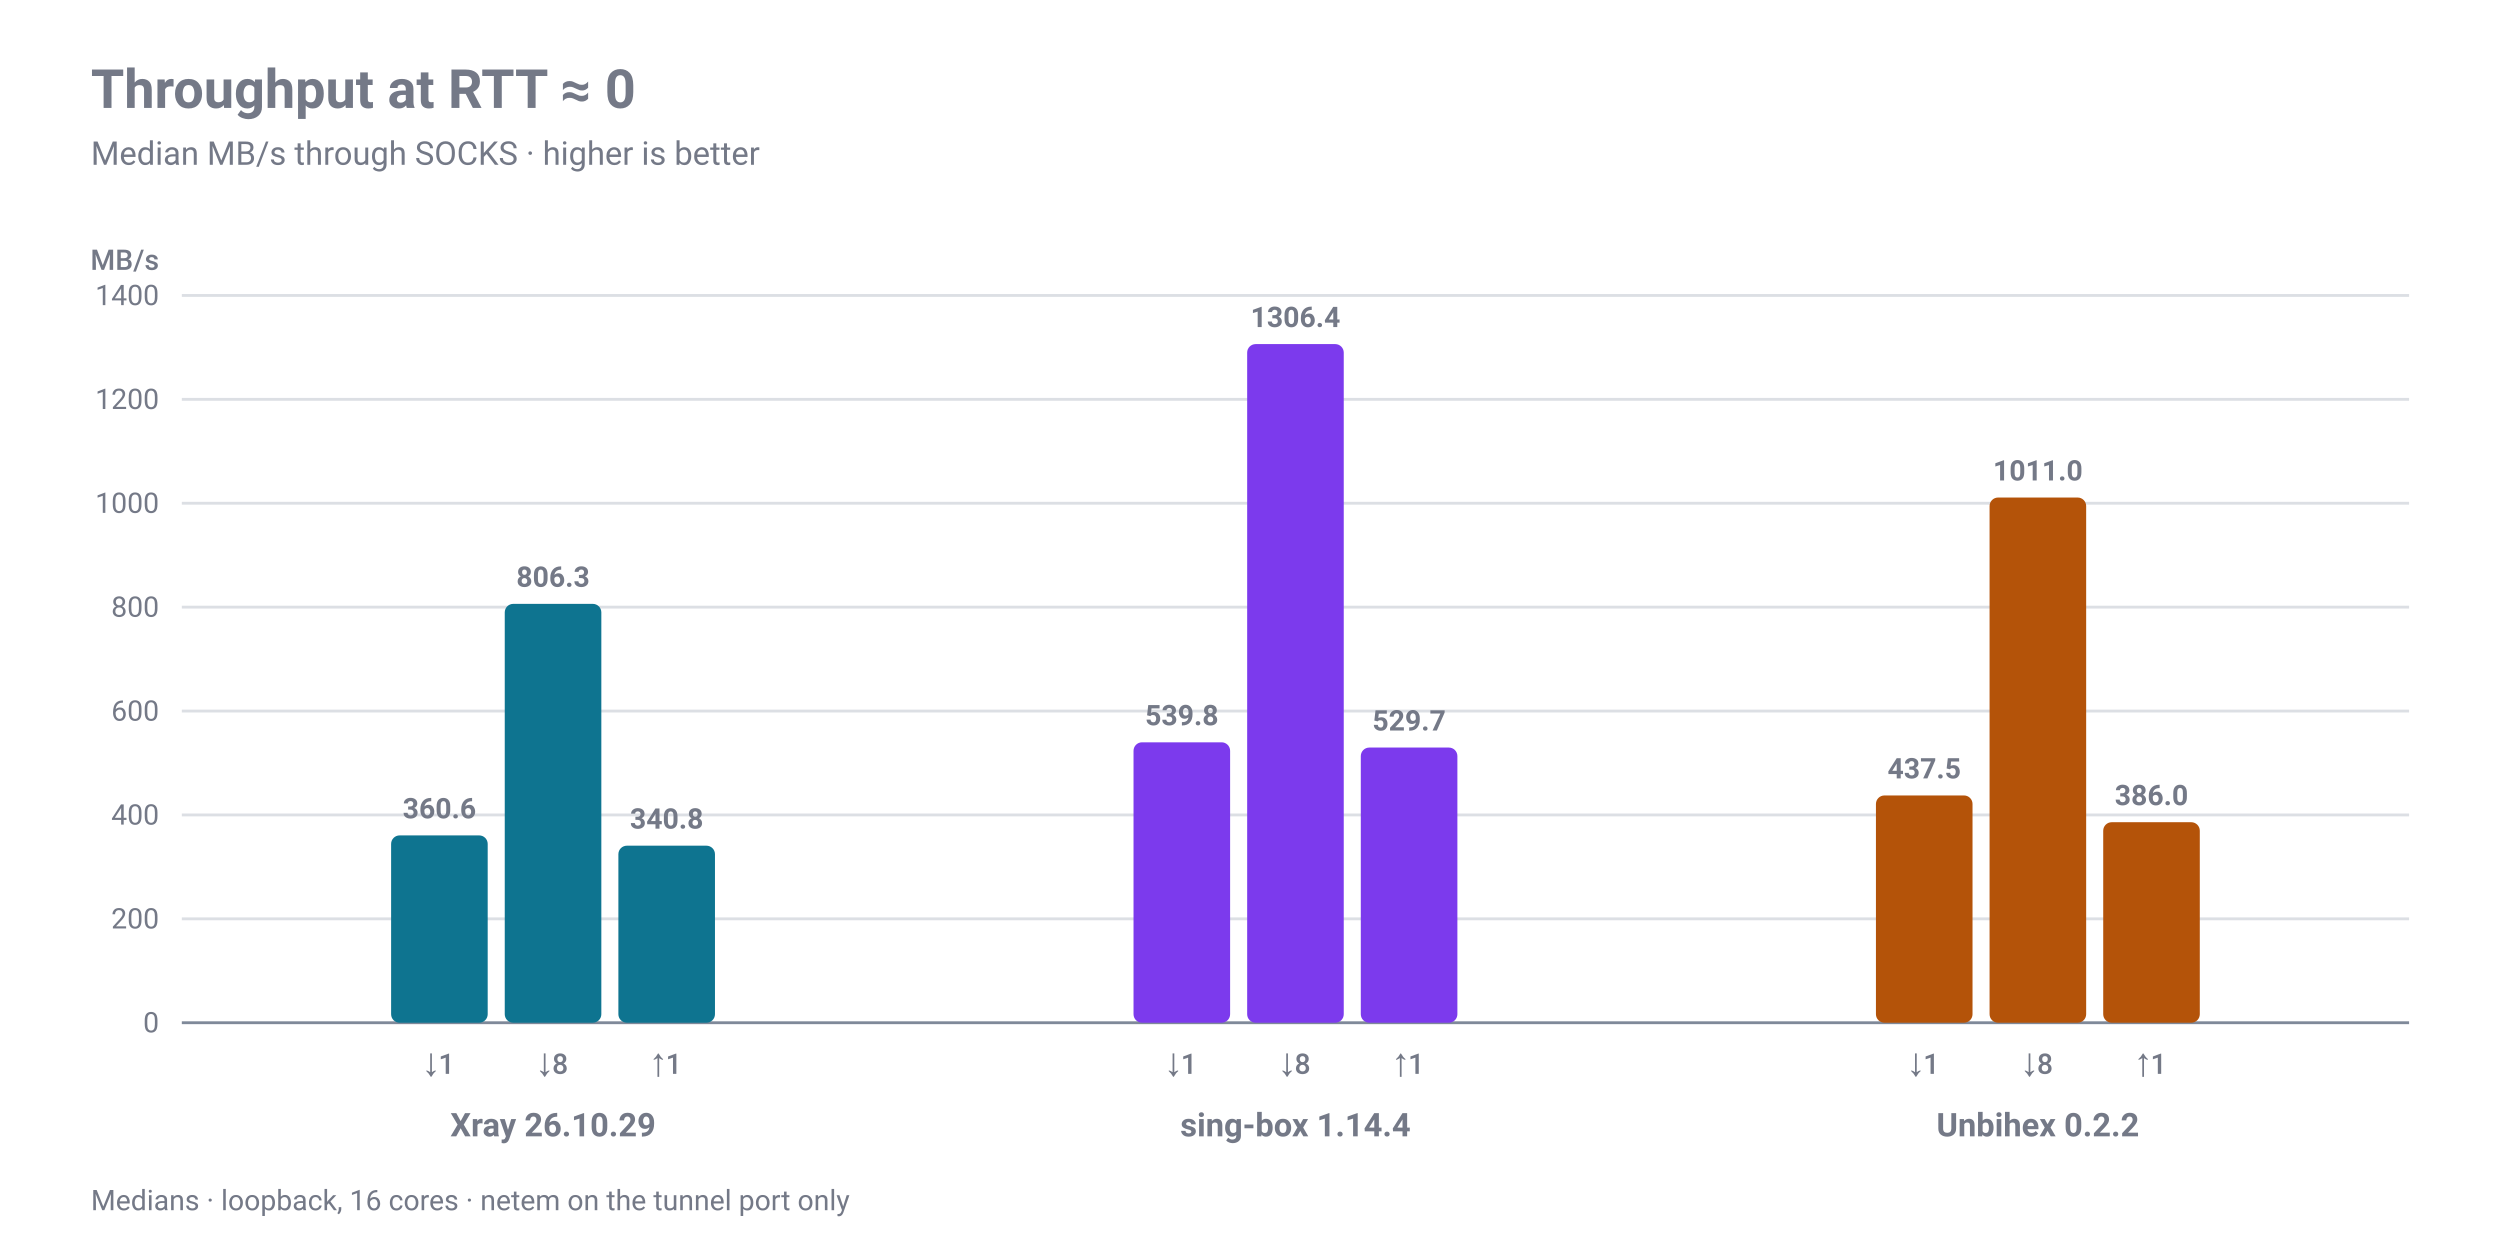
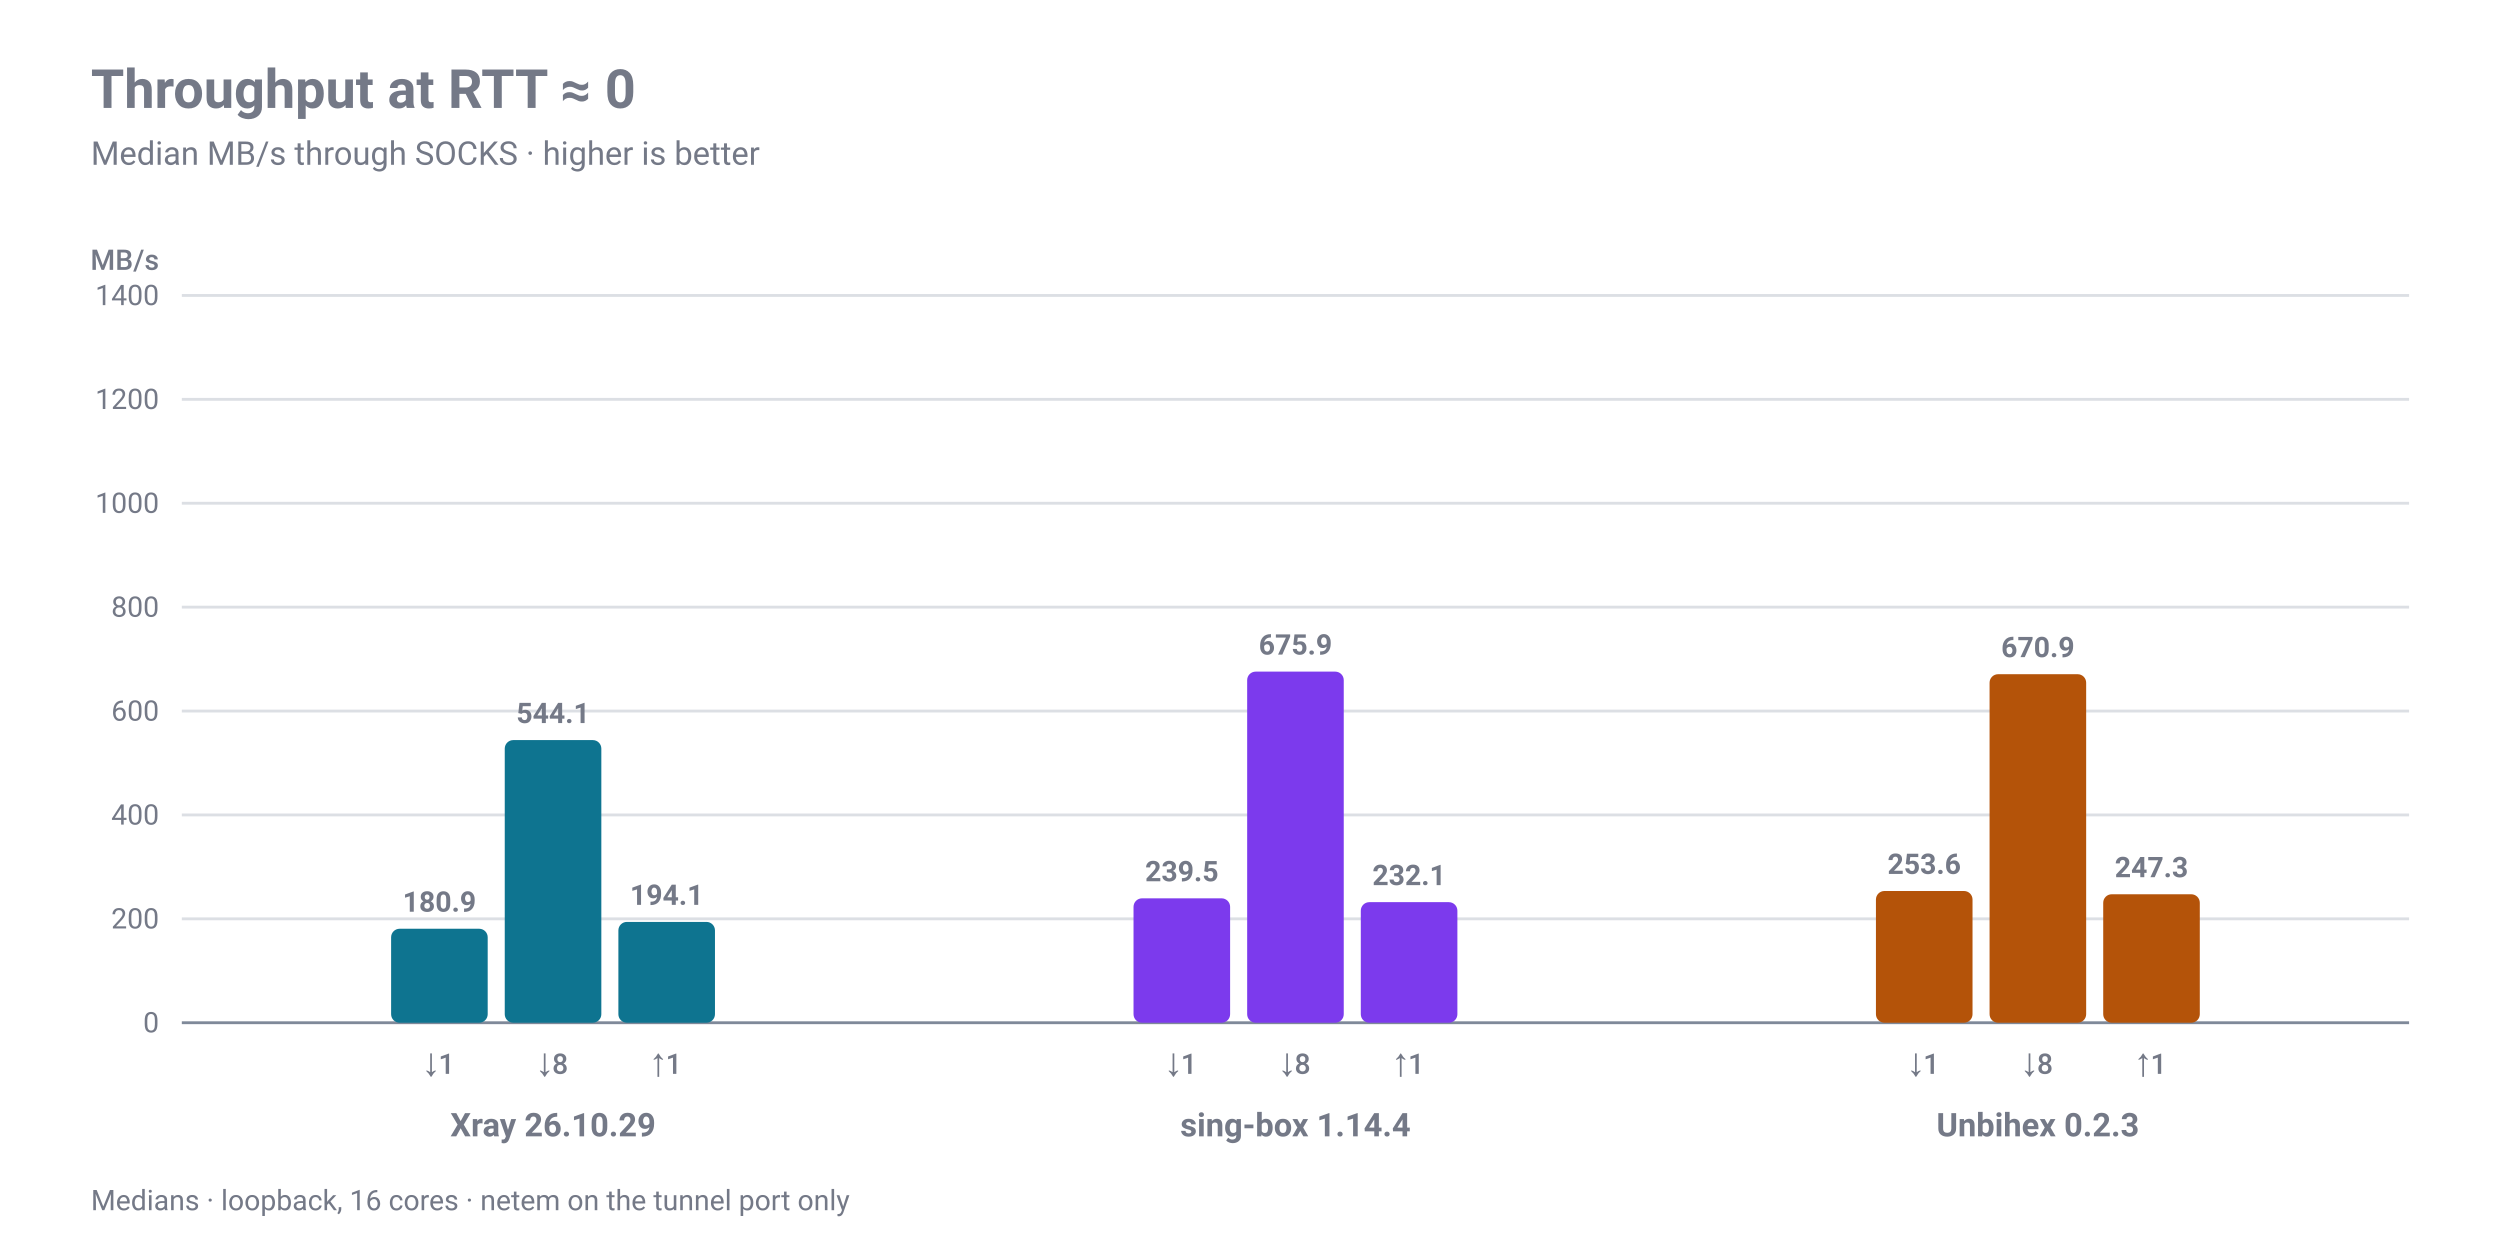
<svg xmlns="http://www.w3.org/2000/svg" viewBox="0 0 880 440" width="100%" role="img" aria-labelledby="chart-title chart-desc" font-family="-apple-system, 'Segoe UI', Roboto, Helvetica, Arial, sans-serif">
  <text x="32" y="38" font-size="19" fill="#747987" font-weight="650">Throughput at RTT ≈ 0</text>
  <text x="32" y="58" font-size="11.5" fill="#747987">Median MB/s through SOCKS · higher is better</text>
  <text x="56" y="95" font-size="10" fill="#747987" text-anchor="end" font-weight="500">MB/s</text>
  <line x1="64" y1="360" x2="848" y2="360" stroke="#7f8999" stroke-width="1" />
  <text x="56" y="363.4" font-size="10" fill="#747987" text-anchor="end">0</text>
  <line x1="64" y1="323.43" x2="848" y2="323.43" stroke="#8a94a4" stroke-width="1" stroke-opacity="0.3" />
  <text x="56" y="326.83" font-size="10" fill="#747987" text-anchor="end">200</text>
  <line x1="64" y1="286.86" x2="848" y2="286.86" stroke="#8a94a4" stroke-width="1" stroke-opacity="0.3" />
  <text x="56" y="290.26" font-size="10" fill="#747987" text-anchor="end">400</text>
  <line x1="64" y1="250.29" x2="848" y2="250.29" stroke="#8a94a4" stroke-width="1" stroke-opacity="0.3" />
  <text x="56" y="253.69" font-size="10" fill="#747987" text-anchor="end">600</text>
  <line x1="64" y1="213.71" x2="848" y2="213.71" stroke="#8a94a4" stroke-width="1" stroke-opacity="0.3" />
  <text x="56" y="217.11" font-size="10" fill="#747987" text-anchor="end">800</text>
  <line x1="64" y1="177.14" x2="848" y2="177.14" stroke="#8a94a4" stroke-width="1" stroke-opacity="0.3" />
  <text x="56" y="180.54" font-size="10" fill="#747987" text-anchor="end">1000</text>
  <line x1="64" y1="140.57" x2="848" y2="140.57" stroke="#8a94a4" stroke-width="1" stroke-opacity="0.3" />
  <text x="56" y="143.97" font-size="10" fill="#747987" text-anchor="end">1200</text>
  <line x1="64" y1="104" x2="848" y2="104" stroke="#8a94a4" stroke-width="1" stroke-opacity="0.3" />
  <text x="56" y="107.4" font-size="10" fill="#747987" text-anchor="end">1400</text>
-   <rect x="137.67" y="294.06" width="34" height="65.94" rx="3" fill="#0e7490" />
-   <text x="154.67" y="288.06" font-size="10" fill="#747987" text-anchor="middle" font-weight="600">360.6</text>
+   <rect x="137.67" y="326.92" width="34" height="33.08" rx="3" fill="#0e7490" />
+   <text x="154.67" y="320.92" font-size="10" fill="#747987" text-anchor="middle" font-weight="600">180.9</text>
  <text x="154.67" y="378" font-size="10" fill="#747987" text-anchor="middle" font-weight="500">↓1</text>
-   <rect x="177.67" y="212.56" width="34" height="147.44" rx="3" fill="#0e7490" />
-   <text x="194.67" y="206.56" font-size="10" fill="#747987" text-anchor="middle" font-weight="600">806.3</text>
+   <rect x="177.67" y="260.51" width="34" height="99.49" rx="3" fill="#0e7490" />
+   <text x="194.67" y="254.51" font-size="10" fill="#747987" text-anchor="middle" font-weight="600">544.1</text>
  <text x="194.67" y="378" font-size="10" fill="#747987" text-anchor="middle" font-weight="500">↓8</text>
-   <rect x="217.67" y="297.68" width="34" height="62.32" rx="3" fill="#0e7490" />
-   <text x="234.67" y="291.68" font-size="10" fill="#747987" text-anchor="middle" font-weight="600">340.8</text>
+   <rect x="217.67" y="324.51" width="34" height="35.49" rx="3" fill="#0e7490" />
+   <text x="234.67" y="318.51" font-size="10" fill="#747987" text-anchor="middle" font-weight="600">194.1</text>
  <text x="234.67" y="378" font-size="10" fill="#747987" text-anchor="middle" font-weight="500">↑1</text>
  <text x="194.67" y="400" font-size="11.5" fill="#747987" text-anchor="middle" font-weight="600">Xray 26.10.29</text>
-   <rect x="399" y="261.29" width="34" height="98.71" rx="3" fill="#7c3aed" />
-   <text x="416" y="255.29" font-size="10" fill="#747987" text-anchor="middle" font-weight="600">539.8</text>
+   <rect x="399" y="316.21" width="34" height="43.79" rx="3" fill="#7c3aed" />
+   <text x="416" y="310.21" font-size="10" fill="#747987" text-anchor="middle" font-weight="600">239.5</text>
  <text x="416" y="378" font-size="10" fill="#747987" text-anchor="middle" font-weight="500">↓1</text>
-   <rect x="439" y="121.12" width="34" height="238.88" rx="3" fill="#7c3aed" />
-   <text x="456" y="115.12" font-size="10" fill="#747987" text-anchor="middle" font-weight="600">1306.4</text>
+   <rect x="439" y="236.41" width="34" height="123.59" rx="3" fill="#7c3aed" />
+   <text x="456" y="230.41" font-size="10" fill="#747987" text-anchor="middle" font-weight="600">675.9</text>
  <text x="456" y="378" font-size="10" fill="#747987" text-anchor="middle" font-weight="500">↓8</text>
-   <rect x="479" y="263.14" width="34" height="96.86" rx="3" fill="#7c3aed" />
-   <text x="496" y="257.14" font-size="10" fill="#747987" text-anchor="middle" font-weight="600">529.7</text>
+   <rect x="479" y="317.56" width="34" height="42.44" rx="3" fill="#7c3aed" />
+   <text x="496" y="311.56" font-size="10" fill="#747987" text-anchor="middle" font-weight="600">232.1</text>
  <text x="496" y="378" font-size="10" fill="#747987" text-anchor="middle" font-weight="500">↑1</text>
  <text x="456" y="400" font-size="11.5" fill="#747987" text-anchor="middle" font-weight="600">sing-box 1.14.4</text>
-   <rect x="660.33" y="280" width="34" height="80" rx="3" fill="#b45309" />
-   <text x="677.33" y="274" font-size="10" fill="#747987" text-anchor="middle" font-weight="600">437.5</text>
+   <rect x="660.33" y="313.63" width="34" height="46.37" rx="3" fill="#b45309" />
+   <text x="677.33" y="307.63" font-size="10" fill="#747987" text-anchor="middle" font-weight="600">253.6</text>
  <text x="677.33" y="378" font-size="10" fill="#747987" text-anchor="middle" font-weight="500">↓1</text>
-   <rect x="700.33" y="175.13" width="34" height="184.87" rx="3" fill="#b45309" />
-   <text x="717.33" y="169.13" font-size="10" fill="#747987" text-anchor="middle" font-weight="600">1011.0</text>
+   <rect x="700.33" y="237.32" width="34" height="122.68" rx="3" fill="#b45309" />
+   <text x="717.33" y="231.32" font-size="10" fill="#747987" text-anchor="middle" font-weight="600">670.9</text>
  <text x="717.33" y="378" font-size="10" fill="#747987" text-anchor="middle" font-weight="500">↓8</text>
-   <rect x="740.33" y="289.42" width="34" height="70.58" rx="3" fill="#b45309" />
-   <text x="757.33" y="283.42" font-size="10" fill="#747987" text-anchor="middle" font-weight="600">386.0</text>
+   <rect x="740.33" y="314.78" width="34" height="45.22" rx="3" fill="#b45309" />
+   <text x="757.33" y="308.78" font-size="10" fill="#747987" text-anchor="middle" font-weight="600">247.3</text>
  <text x="757.33" y="378" font-size="10" fill="#747987" text-anchor="middle" font-weight="500">↑1</text>
-   <text x="717.33" y="400" font-size="11.5" fill="#747987" text-anchor="middle" font-weight="600">Unbihex 0.2.2</text>
+   <text x="717.33" y="400" font-size="11.5" fill="#747987" text-anchor="middle" font-weight="600">Unbihex 0.2.3</text>
  <text x="32" y="426" font-size="10" fill="#747987">Medians · loopback, 16 cores · netem on the tunnel port only</text>
</svg>
